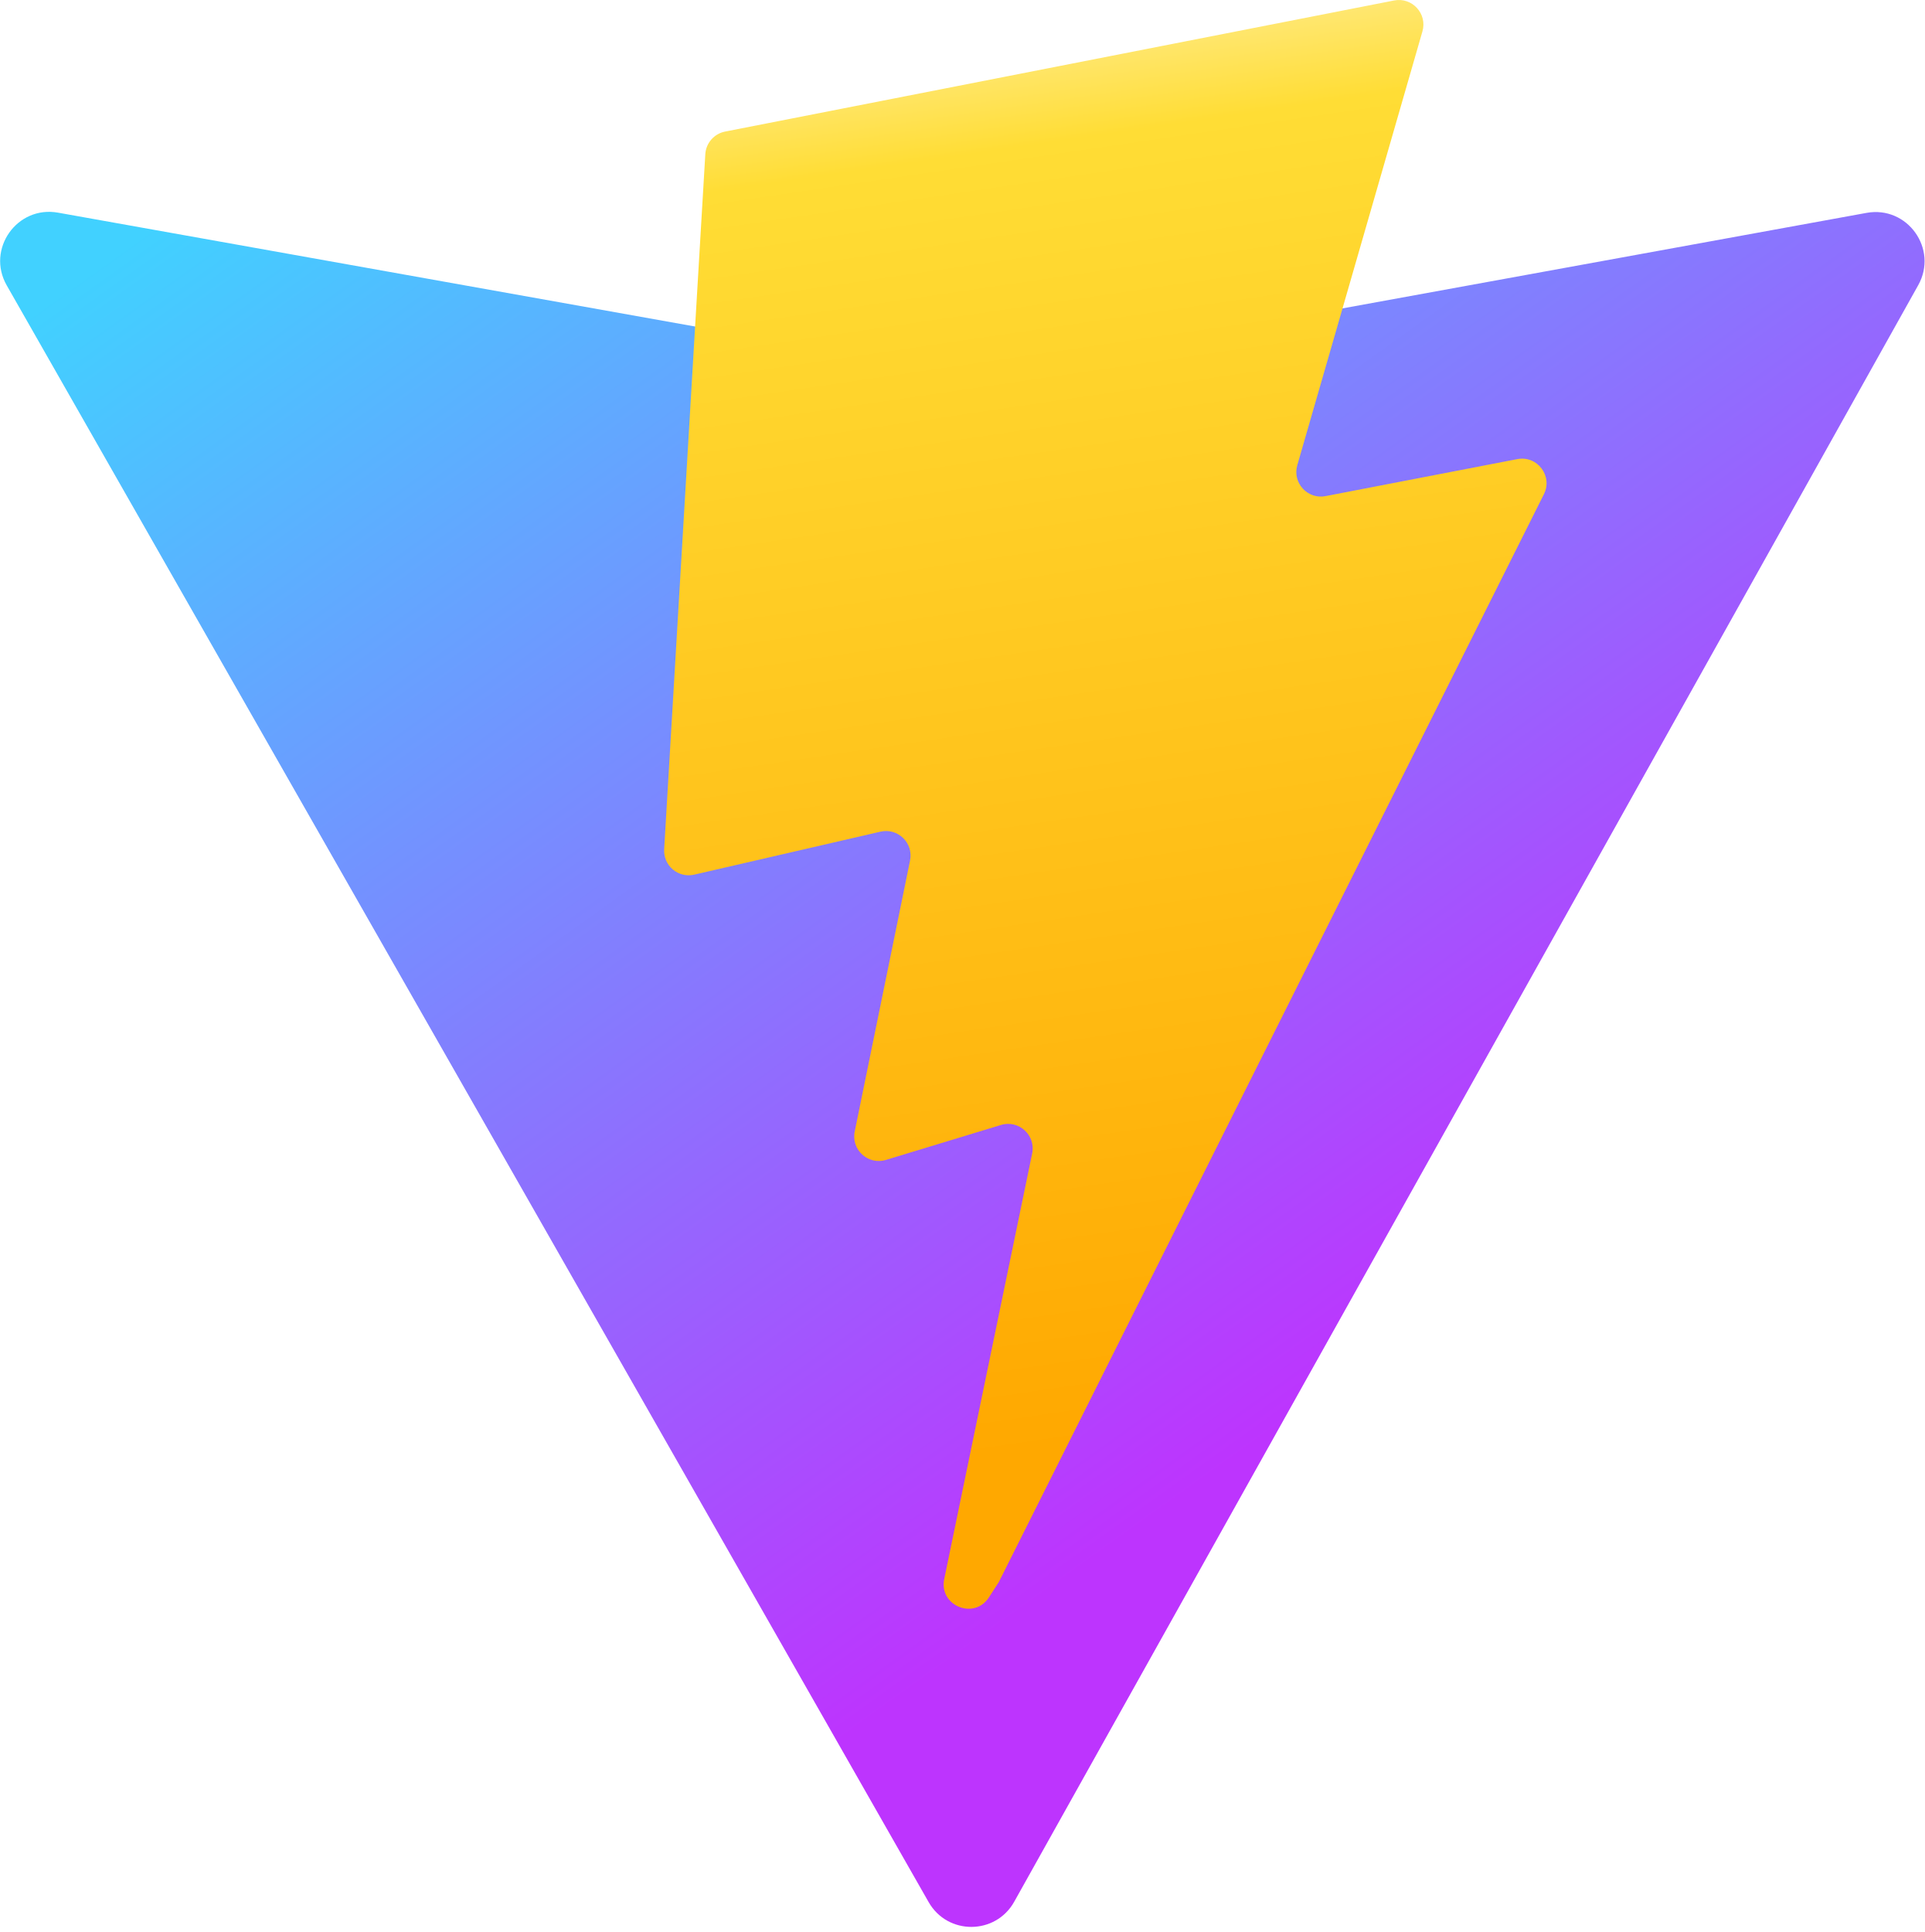
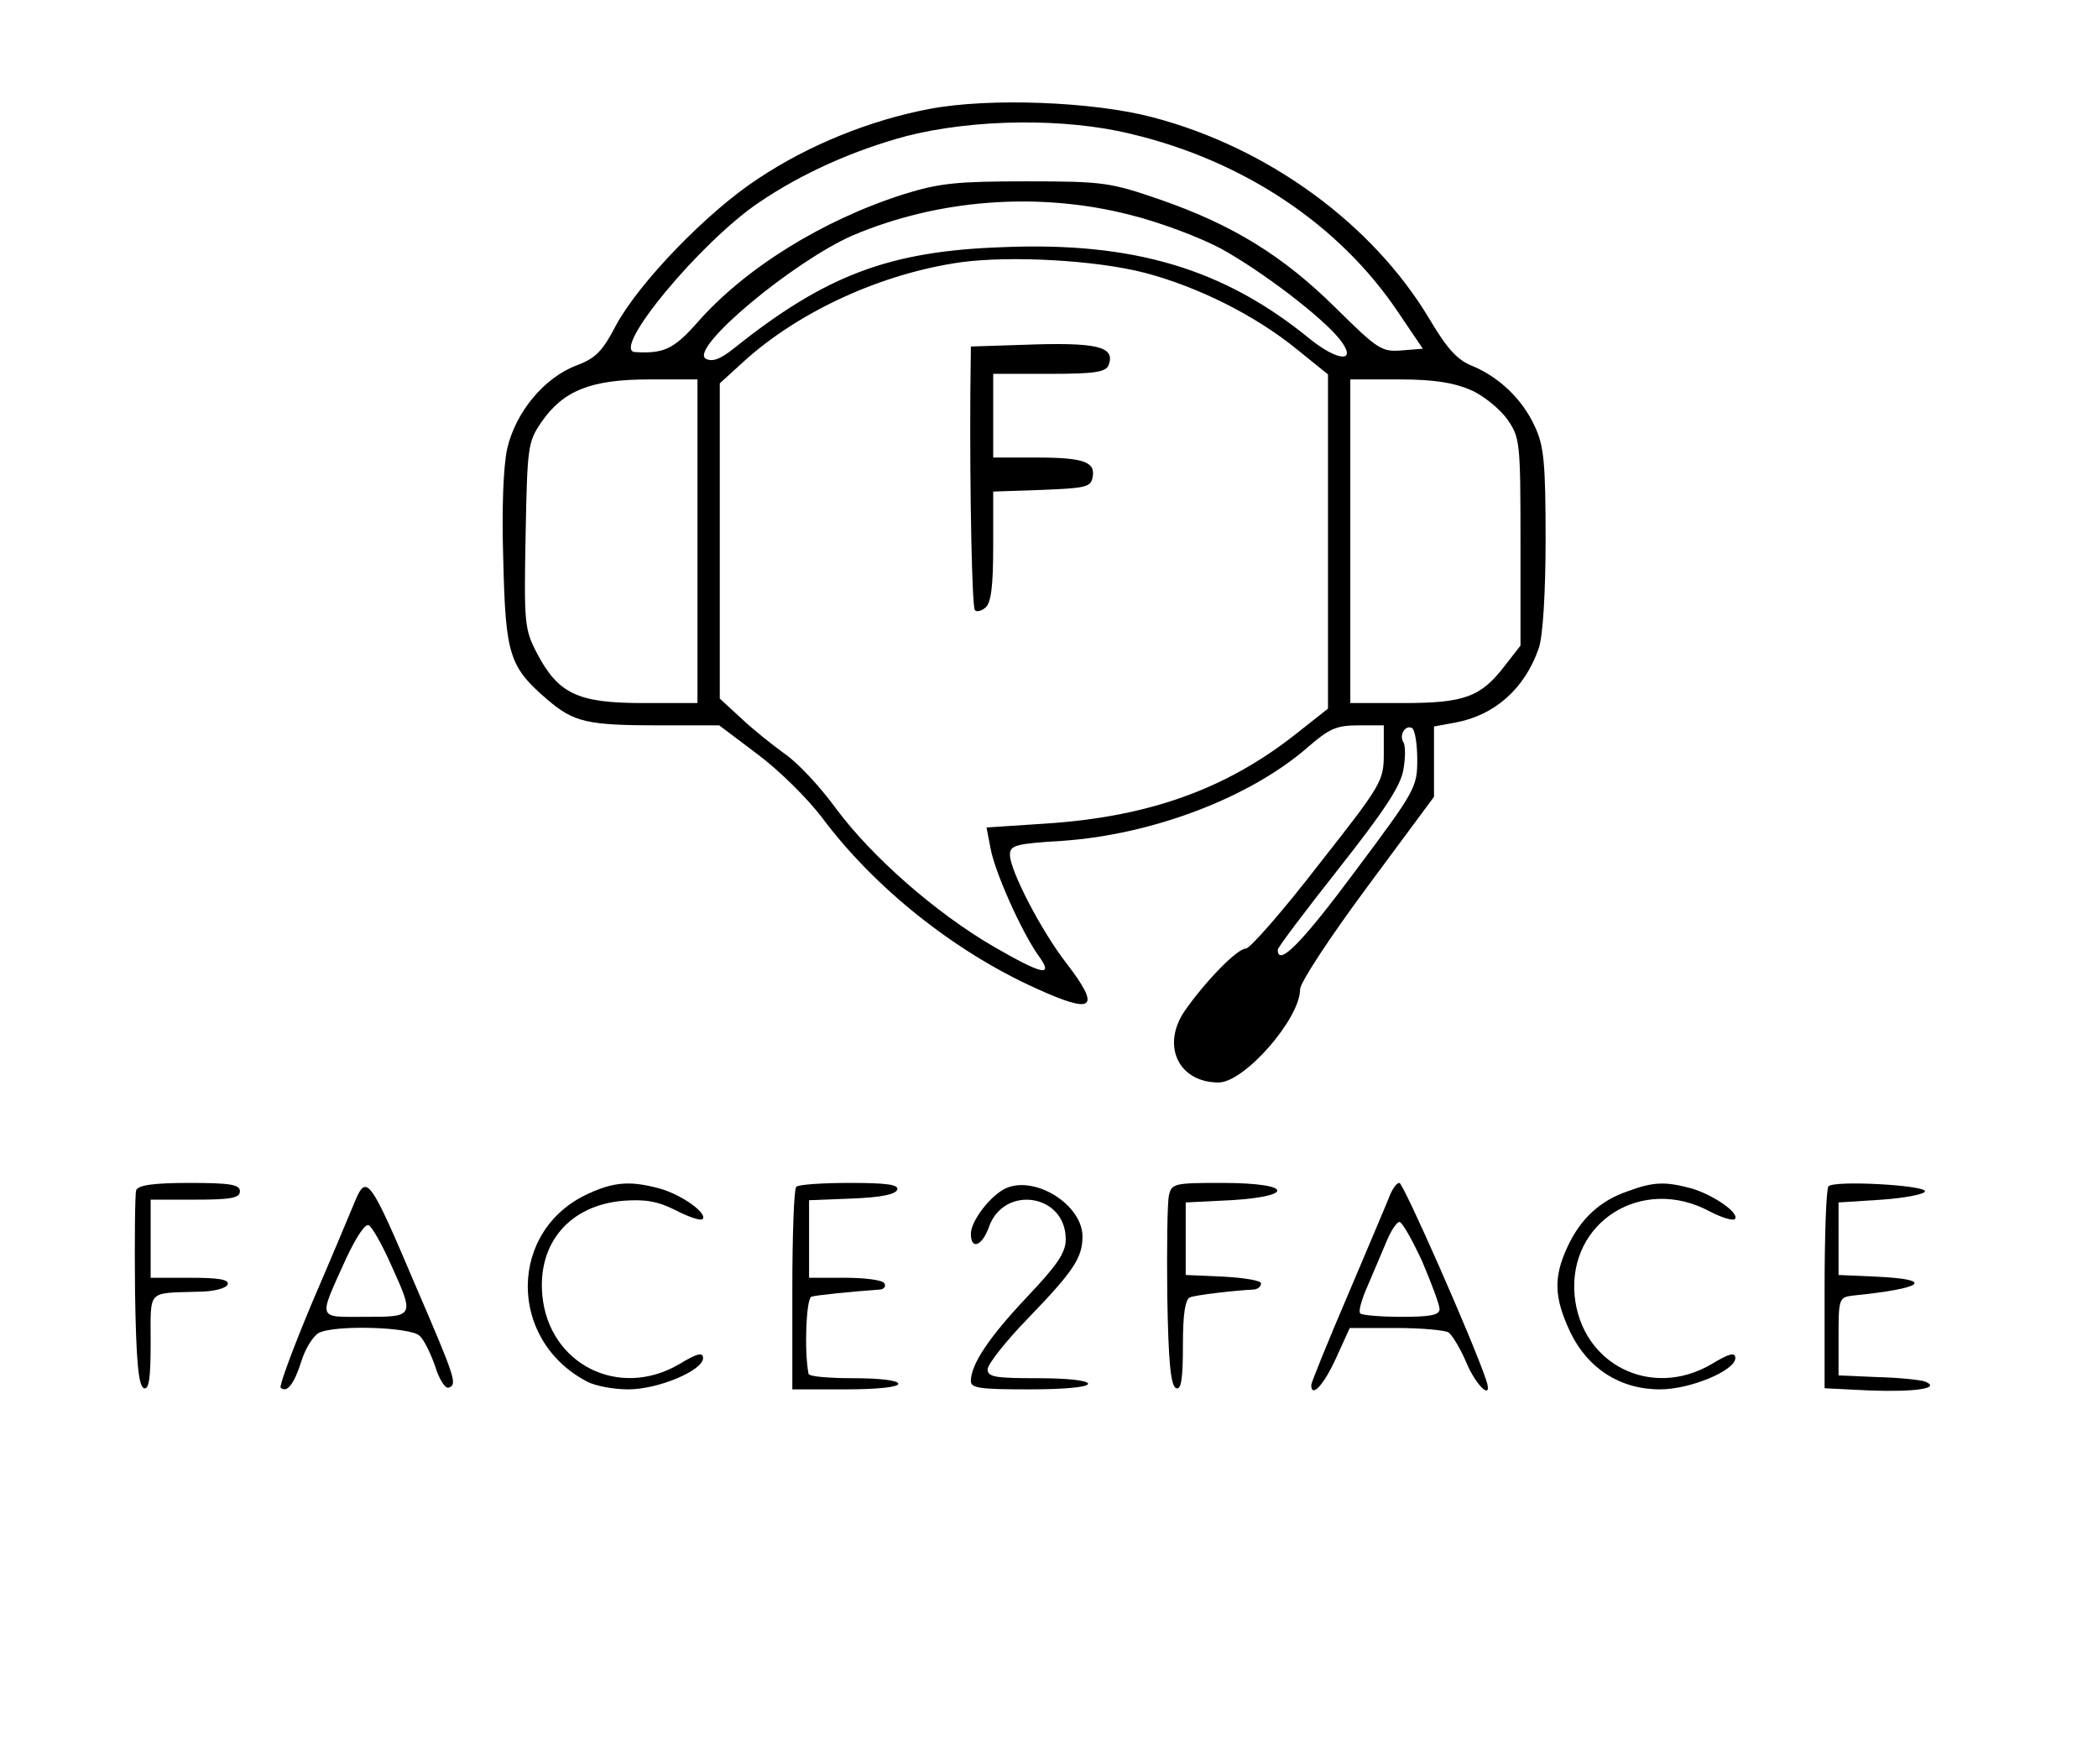
- <svg xmlns="http://www.w3.org/2000/svg" aria-hidden="true" role="img" class="iconify iconify--logos" width="31.88" height="32" preserveAspectRatio="xMidYMid meet" viewBox="0 0 256 257">
-   <defs>
-     <linearGradient id="IconifyId1813088fe1fbc01fb466" x1="-.828%" x2="57.636%" y1="7.652%" y2="78.411%">
-       <stop offset="0%" stop-color="#41D1FF" />
-       <stop offset="100%" stop-color="#BD34FE" />
-     </linearGradient>
-     <linearGradient id="IconifyId1813088fe1fbc01fb467" x1="43.376%" x2="50.316%" y1="2.242%" y2="89.03%">
-       <stop offset="0%" stop-color="#FFEA83" />
-       <stop offset="8.333%" stop-color="#FFDD35" />
-       <stop offset="100%" stop-color="#FFA800" />
-     </linearGradient>
-   </defs>
-   <path fill="url(#IconifyId1813088fe1fbc01fb466)" d="M255.153 37.938L134.897 252.976c-2.483 4.44-8.862 4.466-11.382.048L.875 37.958c-2.746-4.814 1.371-10.646 6.827-9.67l120.385 21.517a6.537 6.537 0 0 0 2.322-.004l117.867-21.483c5.438-.991 9.574 4.796 6.877 9.62Z" />
-   <path fill="url(#IconifyId1813088fe1fbc01fb467)" d="M185.432.063L96.44 17.501a3.268 3.268 0 0 0-2.634 3.014l-5.474 92.456a3.268 3.268 0 0 0 3.997 3.378l24.777-5.718c2.318-.535 4.413 1.507 3.936 3.838l-7.361 36.047c-.495 2.426 1.782 4.5 4.151 3.78l15.304-4.649c2.372-.72 4.652 1.36 4.15 3.788l-11.698 56.621c-.732 3.542 3.979 5.473 5.943 2.437l1.313-2.028l72.516-144.72c1.215-2.423-.88-5.186-3.54-4.672l-25.505 4.922c-2.396.462-4.435-1.77-3.759-4.114l16.646-57.705c.677-2.35-1.37-4.583-3.769-4.113Z" />
+ <svg xmlns="http://www.w3.org/2000/svg" version="1.0" width="376pt" height="316pt" viewBox="0 0 376 316" preserveAspectRatio="xMidYMid meet">
+   <g transform="translate(0,316) scale(0.1,-0.1)" fill="#000000" stroke="none">
+     <path d="M1667 2965 c-107 -20 -218 -65 -308 -125 -92 -60 -214 -187 -255 -263 -24 -46 -36 -59 -71 -72 -58 -22 -109 -84 -124 -149 -7 -32 -10 -109 -7 -201 4 -169 11 -190 78 -248 49 -42 72 -47 206 -47 l103 0 69 -52 c39 -29 90 -80 115 -113 94 -126 237 -240 383 -306 105 -48 118 -37 55 45 -45 58 -101 166 -101 194 0 17 10 20 93 25 163 11 338 78 441 168 38 33 51 39 90 39 l46 0 0 -50 c0 -50 -3 -55 -117 -200 -64 -83 -123 -150 -130 -150 -16 0 -73 -59 -110 -112 -42 -62 -11 -128 61 -128 46 0 146 114 146 167 0 12 54 94 120 183 l120 162 0 63 0 63 38 7 c71 13 125 61 150 134 7 21 12 97 12 195 0 135 -3 167 -19 201 -22 49 -64 89 -112 109 -28 11 -46 32 -77 84 -102 171 -290 308 -497 362 -106 28 -292 35 -398 15z m360 -45 c202 -48 374 -163 479 -320 l44 -65 -38 -3 c-36 -3 -43 2 -118 76 -95 94 -185 149 -314 194 -90 31 -102 33 -240 33 -124 0 -156 -3 -220 -23 -145 -46 -286 -133 -372 -232 -41 -46 -59 -54 -110 -51 -44 3 117 197 222 268 78 53 171 94 264 119 121 31 285 33 403 4z m-2 -145 c53 -13 127 -41 164 -61 74 -41 180 -122 212 -162 33 -42 -2 -41 -54 1 -153 125 -315 174 -551 164 -202 -7 -316 -50 -479 -180 -26 -21 -40 -26 -52 -20 -31 18 156 174 263 221 153 65 333 79 497 37z m27 -104 c95 -25 197 -76 271 -136 l57 -46 0 -299 0 -300 -57 -45 c-125 -99 -264 -149 -449 -161 l-106 -7 7 -36 c7 -42 55 -149 85 -192 30 -41 10 -37 -80 15 -103 60 -217 160 -281 246 -29 40 -71 85 -94 100 -22 16 -57 44 -77 63 l-38 35 0 282 0 283 45 41 c99 89 246 156 387 176 89 12 241 4 330 -19z m-802 -481 l0 -290 -99 0 c-116 0 -151 17 -189 90 -22 42 -23 54 -20 211 3 158 4 167 28 202 39 57 89 77 193 77 l87 0 0 -290z m1386 271 c23 -10 52 -34 65 -52 23 -33 24 -40 24 -220 l0 -186 -28 -36 c-43 -56 -72 -67 -182 -67 l-95 0 0 290 0 290 88 0 c63 0 98 -6 128 -19z m-96 -663 c0 -49 -4 -56 -111 -199 -95 -128 -139 -173 -139 -141 0 4 49 69 109 145 82 104 111 148 116 177 4 22 4 44 0 50 -8 13 4 32 16 25 5 -4 9 -29 9 -57z" />
+     <path d="M1833 2542 l-93 -3 -1 -87 c-1 -179 3 -376 8 -385 2 -4 11 -3 19 4 10 8 14 37 14 110 l0 98 87 3 c77 3 88 5 91 22 6 28 -15 36 -100 36 l-78 0 0 75 0 75 100 0 c82 0 102 3 107 16 12 33 -20 41 -154 36z" />
+     <path d="M244 1027 c-2 -7 -3 -89 -2 -182 2 -124 6 -169 16 -173 9 -3 12 18 12 82 0 96 -7 88 84 91 29 0 51 6 54 13 3 9 -16 12 -67 12 l-71 0 0 70 0 70 80 0 c64 0 80 3 80 15 0 12 -17 15 -90 15 -65 0 -92 -4 -96 -13z" />
+     <path d="M637 1009 c-8 -19 -42 -101 -77 -182 -34 -81 -60 -151 -57 -154 11 -10 24 6 37 47 7 23 21 45 31 51 28 15 165 11 181 -5 8 -7 20 -32 28 -55 7 -23 18 -40 24 -38 16 6 13 15 -61 187 -79 186 -86 196 -106 149z m64 -116 c42 -93 42 -93 -47 -93 -87 0 -84 -7 -33 106 18 38 34 62 40 58 6 -3 24 -35 40 -71z" />
+     <path d="M1055 1021 c-144 -65 -146 -262 -3 -337 15 -8 48 -14 74 -14 54 0 134 34 134 56 0 11 -10 9 -43 -11 -108 -63 -233 0 -245 123 -9 94 49 162 145 170 40 3 62 -1 94 -17 23 -12 44 -19 48 -16 10 10 -37 44 -77 55 -52 14 -81 12 -127 -9z" />
+     <path d="M1427 1033 c-4 -3 -7 -87 -7 -185 l0 -178 95 0 c57 0 95 4 95 10 0 6 -33 10 -80 10 -44 0 -81 3 -81 8 -8 42 -4 134 5 138 9 3 70 9 124 13 7 1 10 6 7 11 -3 6 -35 10 -71 10 l-64 0 0 70 0 69 77 3 c50 2 78 7 81 16 3 9 -19 12 -85 12 -50 0 -93 -3 -96 -7z" />
+     <path d="M1804 1031 c-28 -12 -64 -59 -64 -82 0 -30 20 -22 32 11 26 77 138 61 138 -21 0 -24 -15 -46 -69 -103 -68 -72 -101 -121 -101 -151 0 -13 17 -15 105 -15 63 0 105 4 105 10 0 6 -37 10 -90 10 -76 0 -90 2 -90 16 0 9 33 51 74 93 80 83 96 107 96 145 0 56 -83 109 -136 87z" />
+     <path d="M2095 1018 c-3 -13 -4 -95 -3 -182 2 -117 6 -160 16 -164 9 -3 12 17 12 77 0 56 4 83 13 86 10 4 76 12 115 14 6 1 12 5 12 11 0 5 -30 10 -67 12 l-68 3 0 65 0 65 60 3 c136 5 140 32 5 32 -85 0 -90 -1 -95 -22z" />
+     <path d="M2491 1018 c-5 -13 -39 -93 -75 -178 -36 -84 -66 -158 -66 -162 0 -24 22 -1 44 47 l25 55 83 0 c46 0 88 -4 94 -8 6 -4 21 -28 32 -54 19 -45 49 -70 35 -30 -24 71 -148 352 -155 352 -5 0 -12 -10 -17 -22z m58 -119 c17 -40 31 -78 31 -85 0 -11 -17 -14 -68 -14 -38 0 -71 3 -74 6 -4 3 2 24 12 47 10 23 25 59 34 80 8 20 19 37 24 37 5 0 23 -32 41 -71z" />
+     <path d="M2917 1025 c-50 -17 -85 -50 -108 -100 -25 -54 -24 -90 5 -152 31 -65 89 -103 161 -103 55 0 135 34 135 56 0 11 -10 9 -43 -11 -108 -63 -233 0 -245 123 -12 132 121 216 242 151 21 -11 41 -17 45 -14 10 10 -37 43 -77 55 -48 13 -69 12 -115 -5z" />
+     <path d="M3277 1034 c-4 -4 -7 -87 -7 -185 l0 -177 81 -4 c82 -3 129 4 99 16 -8 3 -46 7 -85 8 l-70 3 0 70 c0 67 1 70 25 73 129 13 149 29 43 34 l-68 3 0 65 0 65 78 5 c42 3 77 10 77 15 0 11 -162 20 -173 9z" />
+   </g>
</svg>
